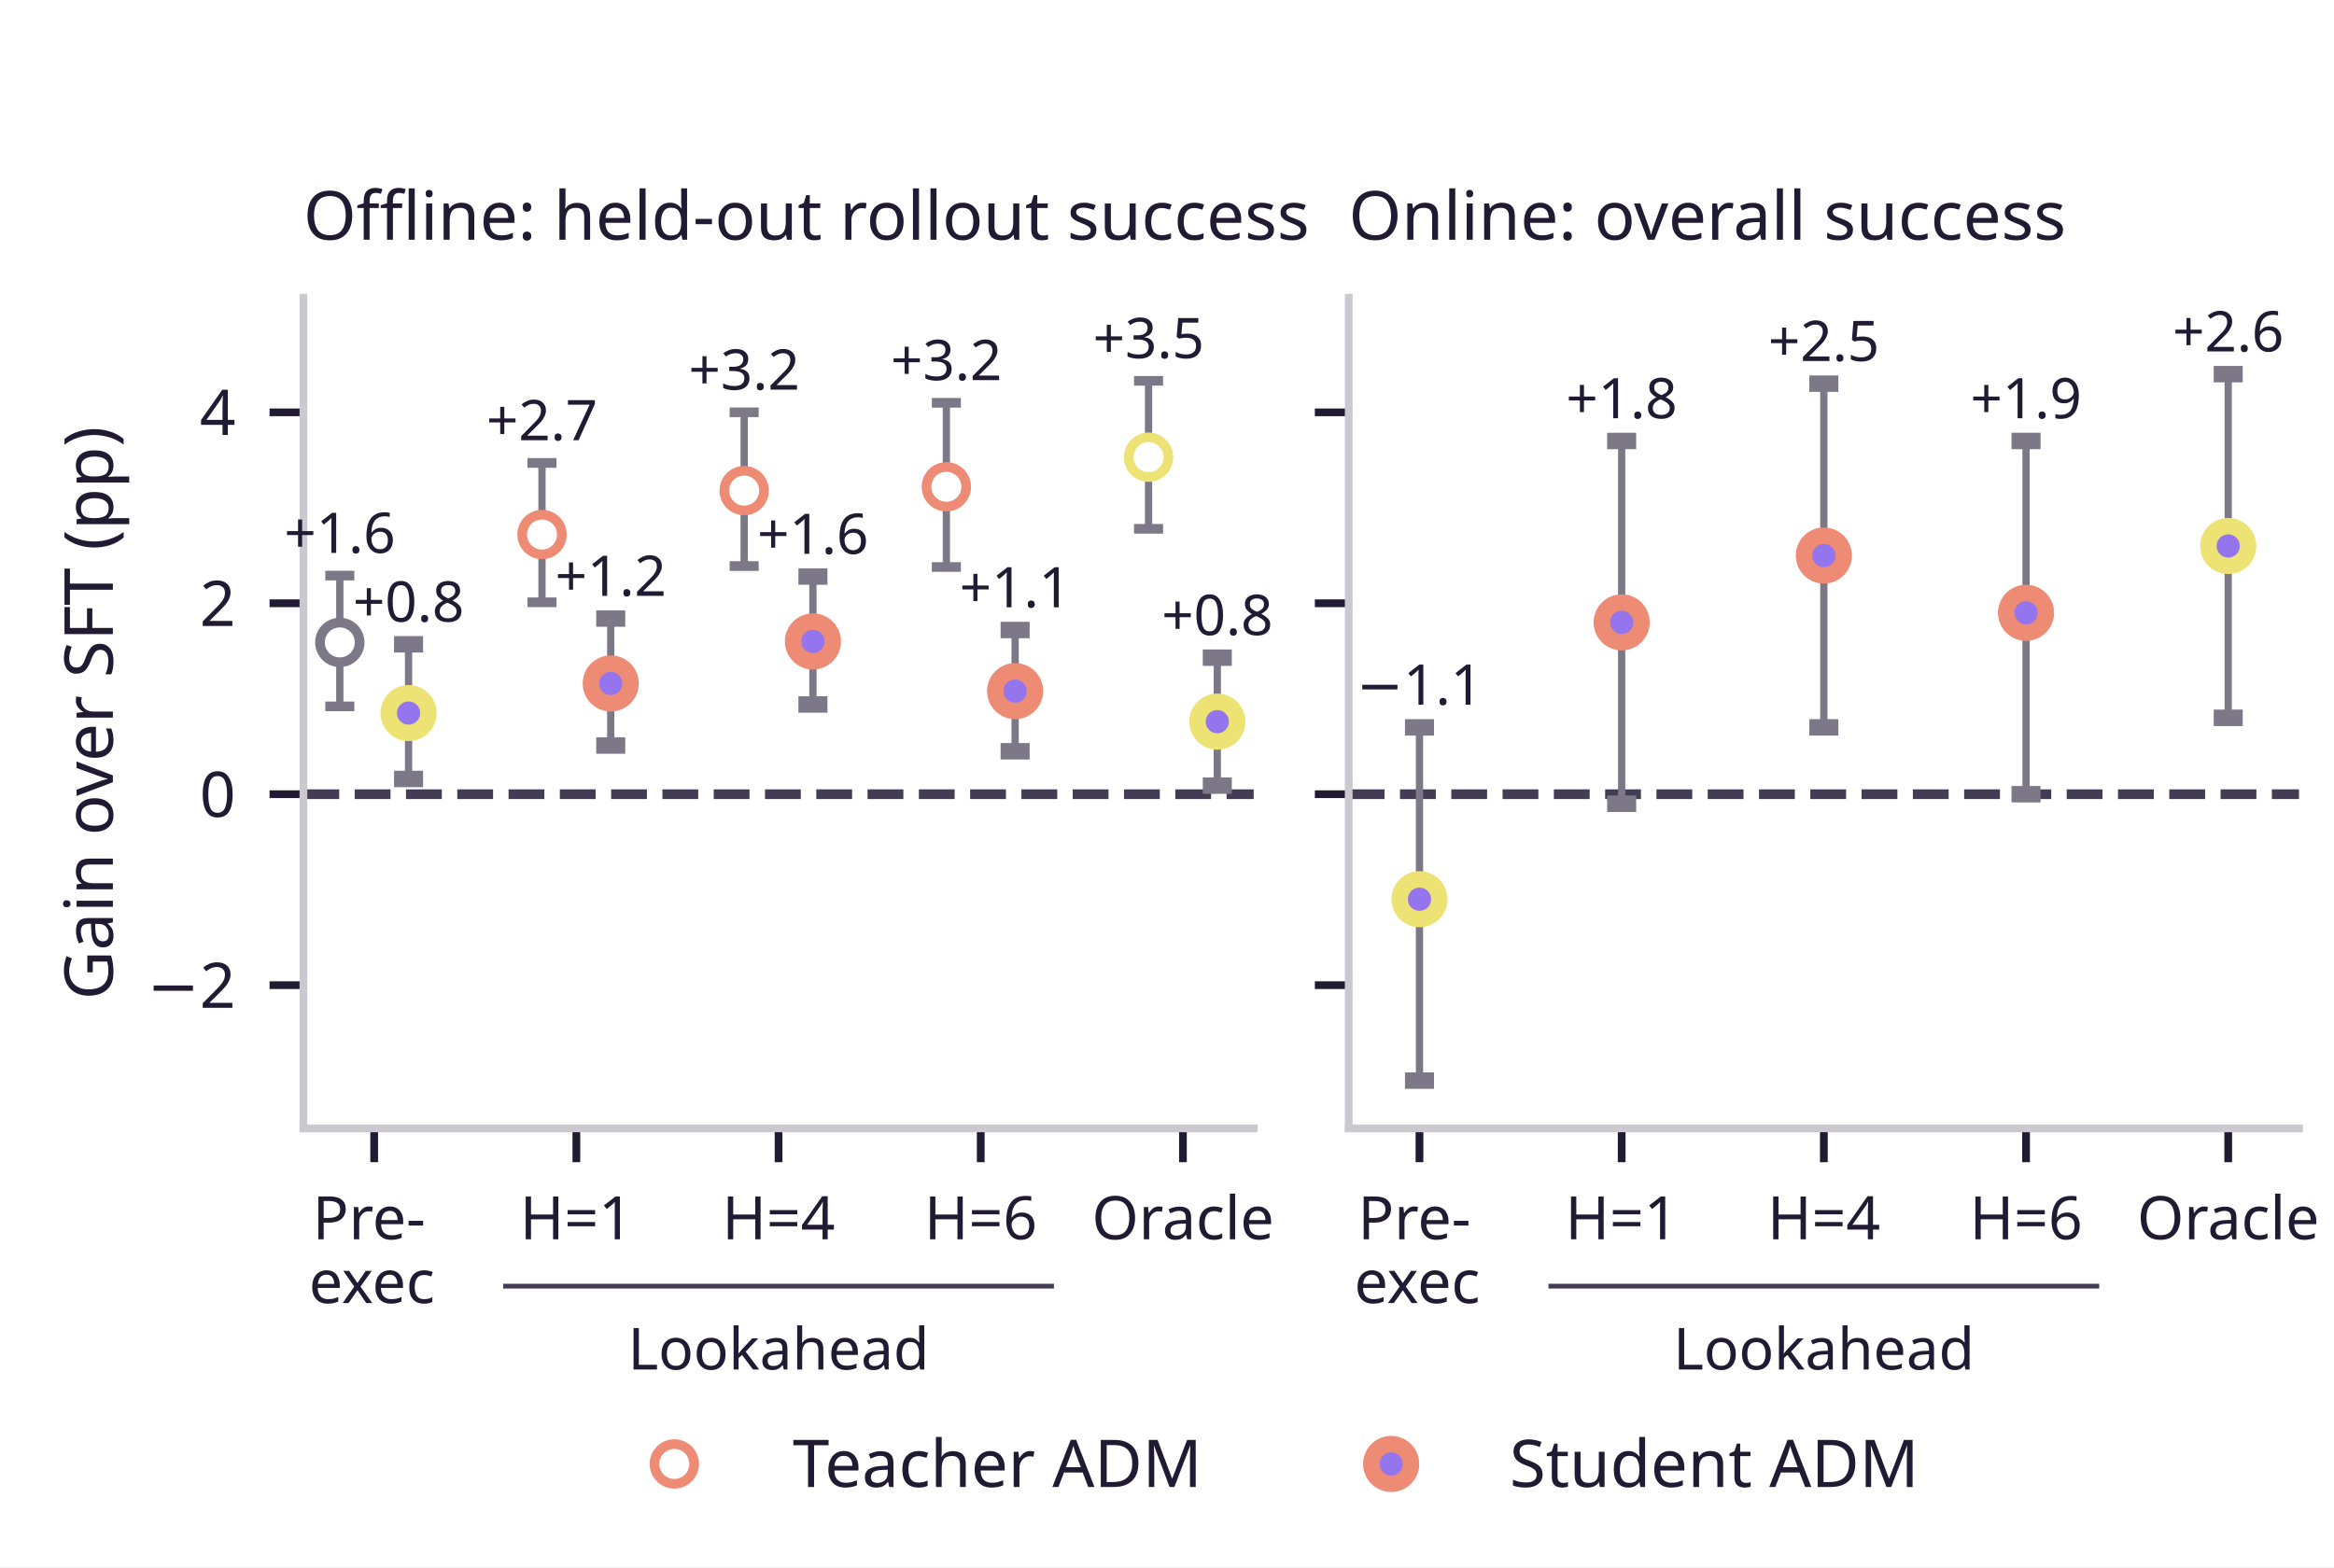
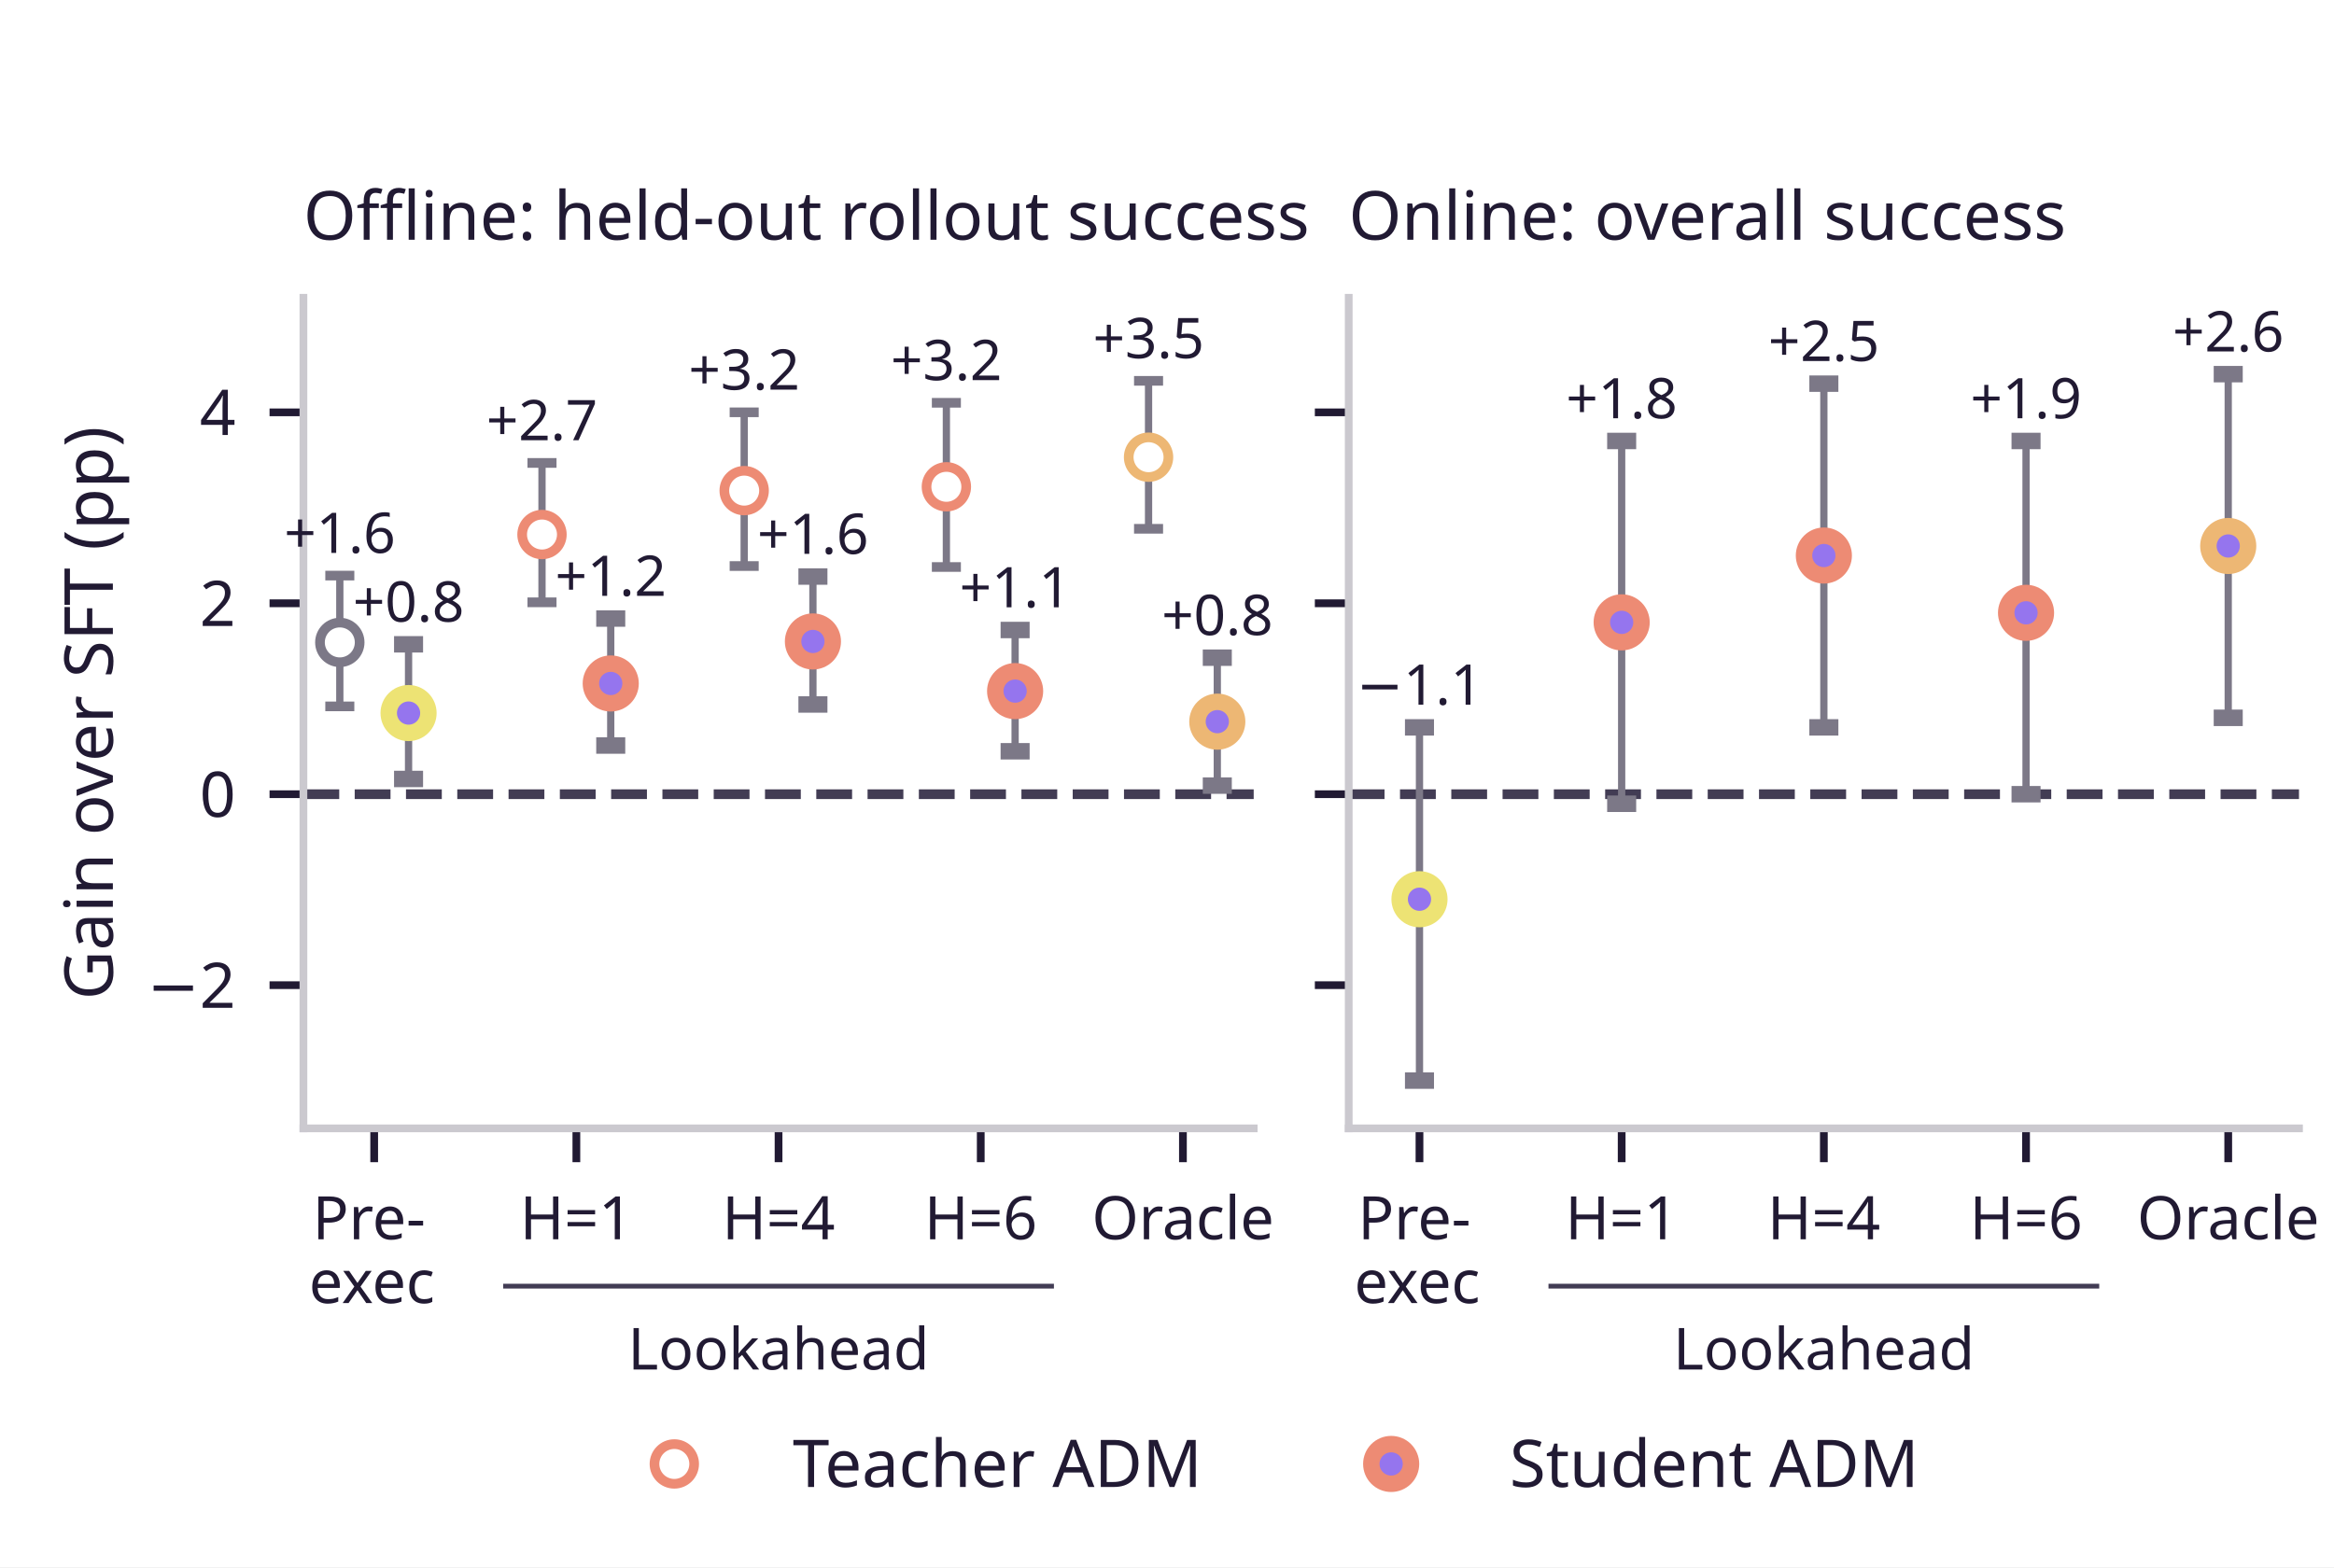
<svg xmlns="http://www.w3.org/2000/svg" xmlns:xlink="http://www.w3.org/1999/xlink" width="241.2pt" height="162pt" viewBox="0 0 241.2 162" version="1.1">
  <defs>
    <style type="text/css">*{stroke-linejoin: round; stroke-linecap: butt}</style>
  </defs>
  <g id="figure_1">
    <g id="patch_1">
      <path d="M 0 162 L 241.2 162 L 241.2 0 L 0 0 z " style="fill: #ffffff" />
    </g>
    <g id="axes_1">
      <g id="patch_2">
        <path d="M 31.356 116.64 L 129.559 116.64 L 129.559 30.78 L 31.356 30.78 z " style="fill: #ffffff" />
      </g>
      <g id="line2d_1">
-         <path d="M 31.356 82.099 L 129.559 82.099 " clip-path="url(#p1d74685041)" style="fill: none; stroke-dasharray: 3.7,1.6; stroke-dashoffset: 0; stroke: #423c54" />
+         <path d="M 31.356 82.099 L 129.559 82.099 " clip-path="url(#p44a713e781)" style="fill: none; stroke-dasharray: 3.7,1.6; stroke-dashoffset: 0; stroke: #423c54" />
      </g>
      <g id="matplotlib.axis_1">
        <g id="xtick_1">
          <g id="line2d_2">
            <defs>
-               <path id="m4134810cc5" d="M 0 0 L 0 3.5 " style="stroke: #211a33; stroke-width: 0.8" />
+               <path id="m031a9dd356" d="M 0 0 L 0 3.5 " style="stroke: #211a33; stroke-width: 0.8" />
            </defs>
            <g>
-               <use xlink:href="#m4134810cc5" x="38.669" y="116.64" style="fill: #211a33; stroke: #211a33; stroke-width: 0.8" />
+               <use xlink:href="#m031a9dd356" x="38.669" y="116.64" style="fill: #211a33; stroke: #211a33; stroke-width: 0.8" />
            </g>
          </g>
          <g id="text_1">
            <text style="fill: #211a33; font: 6.2px 'Albert Sans'" transform="translate(32.29218 128.104)">Pre-</text>
            <text style="fill: #211a33; font: 6.2px 'Albert Sans'" transform="translate(31.92648 134.7008)">exec</text>
          </g>
        </g>
        <g id="xtick_2">
          <g id="line2d_3">
            <g>
-               <use xlink:href="#m4134810cc5" x="59.563" y="116.64" style="fill: #211a33; stroke: #211a33; stroke-width: 0.8" />
+               <use xlink:href="#m031a9dd356" x="59.563" y="116.64" style="fill: #211a33; stroke: #211a33; stroke-width: 0.8" />
            </g>
          </g>
          <g id="text_2">
            <text style="fill: #211a33; font: 6.2px 'Albert Sans'; text-anchor: middle" x="59.563" y="128.104" transform="rotate(-0 59.5632 128.104)">H=1</text>
          </g>
        </g>
        <g id="xtick_3">
          <g id="line2d_4">
            <g>
-               <use xlink:href="#m4134810cc5" x="80.457" y="116.64" style="fill: #211a33; stroke: #211a33; stroke-width: 0.8" />
+               <use xlink:href="#m031a9dd356" x="80.457" y="116.64" style="fill: #211a33; stroke: #211a33; stroke-width: 0.8" />
            </g>
          </g>
          <g id="text_3">
            <text style="fill: #211a33; font: 6.2px 'Albert Sans'; text-anchor: middle" x="80.457" y="128.104" transform="rotate(-0 80.45743 128.104)">H=4</text>
          </g>
        </g>
        <g id="xtick_4">
          <g id="line2d_5">
            <g>
-               <use xlink:href="#m4134810cc5" x="101.352" y="116.64" style="fill: #211a33; stroke: #211a33; stroke-width: 0.8" />
+               <use xlink:href="#m031a9dd356" x="101.352" y="116.64" style="fill: #211a33; stroke: #211a33; stroke-width: 0.8" />
            </g>
          </g>
          <g id="text_4">
            <text style="fill: #211a33; font: 6.2px 'Albert Sans'; text-anchor: middle" x="101.352" y="128.104" transform="rotate(-0 101.3517 128.104)">H=6</text>
          </g>
        </g>
        <g id="xtick_5">
          <g id="line2d_6">
            <g>
-               <use xlink:href="#m4134810cc5" x="122.246" y="116.64" style="fill: #211a33; stroke: #211a33; stroke-width: 0.8" />
+               <use xlink:href="#m031a9dd356" x="122.246" y="116.64" style="fill: #211a33; stroke: #211a33; stroke-width: 0.8" />
            </g>
          </g>
          <g id="text_5">
            <text style="fill: #211a33; font: 6.2px 'Albert Sans'; text-anchor: middle" x="122.246" y="128.104" transform="rotate(-0 122.2459 128.104)">Oracle</text>
          </g>
        </g>
      </g>
      <g id="matplotlib.axis_2">
        <g id="ytick_1">
          <g id="line2d_7">
            <defs>
-               <path id="mfab0a8b623" d="M 0 0 L -3.5 0 " style="stroke: #211a33; stroke-width: 0.8" />
+               <path id="m804e408f13" d="M 0 0 L -3.5 0 " style="stroke: #211a33; stroke-width: 0.8" />
            </defs>
            <g>
-               <use xlink:href="#mfab0a8b623" x="31.356" y="101.837" style="fill: #211a33; stroke: #211a33; stroke-width: 0.8" />
+               <use xlink:href="#m804e408f13" x="31.356" y="101.837" style="fill: #211a33; stroke: #211a33; stroke-width: 0.8" />
            </g>
          </g>
          <g id="text_6">
            <text style="fill: #211a33; font: 6.5px 'Albert Sans'; text-anchor: end" x="24.356" y="104.177" transform="rotate(-0 24.356 104.1766)">−2</text>
          </g>
        </g>
        <g id="ytick_2">
          <g id="line2d_8">
            <g>
-               <use xlink:href="#mfab0a8b623" x="31.356" y="82.099" style="fill: #211a33; stroke: #211a33; stroke-width: 0.8" />
+               <use xlink:href="#m804e408f13" x="31.356" y="82.099" style="fill: #211a33; stroke: #211a33; stroke-width: 0.8" />
            </g>
          </g>
          <g id="text_7">
            <text style="fill: #211a33; font: 6.5px 'Albert Sans'; text-anchor: end" x="24.356" y="84.439" transform="rotate(-0 24.356 84.43862)">0</text>
          </g>
        </g>
        <g id="ytick_3">
          <g id="line2d_9">
            <g>
-               <use xlink:href="#mfab0a8b623" x="31.356" y="62.361" style="fill: #211a33; stroke: #211a33; stroke-width: 0.8" />
+               <use xlink:href="#m804e408f13" x="31.356" y="62.361" style="fill: #211a33; stroke: #211a33; stroke-width: 0.8" />
            </g>
          </g>
          <g id="text_8">
            <text style="fill: #211a33; font: 6.5px 'Albert Sans'; text-anchor: end" x="24.356" y="64.701" transform="rotate(-0 24.356 64.70069)">2</text>
          </g>
        </g>
        <g id="ytick_4">
          <g id="line2d_10">
            <g>
-               <use xlink:href="#mfab0a8b623" x="31.356" y="42.623" style="fill: #211a33; stroke: #211a33; stroke-width: 0.8" />
+               <use xlink:href="#m804e408f13" x="31.356" y="42.623" style="fill: #211a33; stroke: #211a33; stroke-width: 0.8" />
            </g>
          </g>
          <g id="text_9">
            <text style="fill: #211a33; font: 6.5px 'Albert Sans'; text-anchor: end" x="24.356" y="44.963" transform="rotate(-0 24.356 44.96276)">4</text>
          </g>
        </g>
        <g id="text_10">
          <text style="fill: #211a33; font: 7px 'Albert Sans'; text-anchor: middle" x="11.664" y="73.71" transform="rotate(-90 11.66381 73.71)">Gain over SFT (pp)</text>
        </g>
      </g>
      <g id="line2d_11">
        <path d="M 52.25 132.953 L 108.665 132.953 " style="fill: none; stroke: #423c54; stroke-width: 0.5; stroke-linecap: square" />
      </g>
      <g id="patch_3">
        <path d="M 31.356 116.64 L 31.356 30.78 " style="fill: none; stroke: #cbc9cf; stroke-width: 0.8; stroke-linejoin: miter; stroke-linecap: square" />
      </g>
      <g id="patch_4">
        <path d="M 31.356 116.64 L 129.559 116.64 " style="fill: none; stroke: #cbc9cf; stroke-width: 0.8; stroke-linejoin: miter; stroke-linecap: square" />
      </g>
      <g id="LineCollection_1">
-         <path d="M 35.117 73.019 L 35.117 59.499 " clip-path="url(#p1d74685041)" style="fill: none; stroke: #7c7887; stroke-width: 0.75" />
+         <path d="M 35.117 73.019 L 35.117 59.499 " clip-path="url(#p44a713e781)" style="fill: none; stroke: #7c7887; stroke-width: 0.75" />
      </g>
      <g id="line2d_12">
        <defs>
-           <path id="m23216ddbb0" d="M 1.5 0 L -1.5 -0 " style="stroke: #7c7887" />
-         </defs>
-         <g clip-path="url(#p1d74685041)">
-           <use xlink:href="#m23216ddbb0" x="35.117" y="73.019" style="fill: #7c7887; stroke: #7c7887" />
+           <path id="maa7caaaa05" d="M 1.5 0 L -1.5 -0 " style="stroke: #7c7887" />
+         </defs>
+         <g clip-path="url(#p44a713e781)">
+           <use xlink:href="#maa7caaaa05" x="35.117" y="73.019" style="fill: #7c7887; stroke: #7c7887" />
        </g>
      </g>
      <g id="line2d_13">
-         <g clip-path="url(#p1d74685041)">
-           <use xlink:href="#m23216ddbb0" x="35.117" y="59.499" style="fill: #7c7887; stroke: #7c7887" />
+         <g clip-path="url(#p44a713e781)">
+           <use xlink:href="#maa7caaaa05" x="35.117" y="59.499" style="fill: #7c7887; stroke: #7c7887" />
        </g>
      </g>
      <g id="text_11">
        <text style="fill: #211a33; font: 5.8px 'Albert Sans'; text-anchor: middle" x="35.117" y="57.154" transform="rotate(-0 35.11696 57.15441)">+1.6</text>
      </g>
      <g id="LineCollection_2">
-         <path d="M 42.221 80.52 L 42.221 66.604 " clip-path="url(#p1d74685041)" style="fill: none; stroke: #7c7887; stroke-width: 0.75" />
+         <path d="M 42.221 80.52 L 42.221 66.604 " clip-path="url(#p44a713e781)" style="fill: none; stroke: #7c7887; stroke-width: 0.75" />
      </g>
      <g id="line2d_14">
        <defs>
-           <path id="meff6c58ac0" d="M 1.5 0 L -1.5 -0 " style="stroke: #7c7887; stroke-width: 1.7" />
-         </defs>
-         <g clip-path="url(#p1d74685041)">
-           <use xlink:href="#meff6c58ac0" x="42.221" y="80.52" style="fill: #7c7887; stroke: #7c7887; stroke-width: 1.7" />
+           <path id="m8865e55dbe" d="M 1.5 0 L -1.5 -0 " style="stroke: #7c7887; stroke-width: 1.7" />
+         </defs>
+         <g clip-path="url(#p44a713e781)">
+           <use xlink:href="#m8865e55dbe" x="42.221" y="80.52" style="fill: #7c7887; stroke: #7c7887; stroke-width: 1.7" />
        </g>
      </g>
      <g id="line2d_15">
-         <g clip-path="url(#p1d74685041)">
-           <use xlink:href="#meff6c58ac0" x="42.221" y="66.604" style="fill: #7c7887; stroke: #7c7887; stroke-width: 1.7" />
+         <g clip-path="url(#p44a713e781)">
+           <use xlink:href="#m8865e55dbe" x="42.221" y="66.604" style="fill: #7c7887; stroke: #7c7887; stroke-width: 1.7" />
        </g>
      </g>
      <g id="text_12">
        <text style="fill: #211a33; font: 5.8px 'Albert Sans'; text-anchor: middle" x="42.221" y="64.26" transform="rotate(-0 42.221 64.26007)">+0.8</text>
      </g>
      <g id="LineCollection_3">
-         <path d="M 56.011 62.262 L 56.011 47.853 " clip-path="url(#p1d74685041)" style="fill: none; stroke: #7c7887; stroke-width: 0.75" />
+         <path d="M 56.011 62.262 L 56.011 47.853 " clip-path="url(#p44a713e781)" style="fill: none; stroke: #7c7887; stroke-width: 0.75" />
      </g>
      <g id="line2d_16">
-         <g clip-path="url(#p1d74685041)">
-           <use xlink:href="#m23216ddbb0" x="56.011" y="62.262" style="fill: #7c7887; stroke: #7c7887" />
+         <g clip-path="url(#p44a713e781)">
+           <use xlink:href="#maa7caaaa05" x="56.011" y="62.262" style="fill: #7c7887; stroke: #7c7887" />
        </g>
      </g>
      <g id="line2d_17">
-         <g clip-path="url(#p1d74685041)">
-           <use xlink:href="#m23216ddbb0" x="56.011" y="47.853" style="fill: #7c7887; stroke: #7c7887" />
+         <g clip-path="url(#p44a713e781)">
+           <use xlink:href="#maa7caaaa05" x="56.011" y="47.853" style="fill: #7c7887; stroke: #7c7887" />
        </g>
      </g>
      <g id="text_13">
        <text style="fill: #211a33; font: 5.8px 'Albert Sans'; text-anchor: middle" x="56.011" y="45.509" transform="rotate(-0 56.01118 45.50903)">+2.7</text>
      </g>
      <g id="LineCollection_4">
-         <path d="M 63.115 77.065 L 63.115 63.94 " clip-path="url(#p1d74685041)" style="fill: none; stroke: #7c7887; stroke-width: 0.75" />
+         <path d="M 63.115 77.065 L 63.115 63.94 " clip-path="url(#p44a713e781)" style="fill: none; stroke: #7c7887; stroke-width: 0.75" />
      </g>
      <g id="line2d_18">
-         <g clip-path="url(#p1d74685041)">
-           <use xlink:href="#meff6c58ac0" x="63.115" y="77.065" style="fill: #7c7887; stroke: #7c7887; stroke-width: 1.7" />
+         <g clip-path="url(#p44a713e781)">
+           <use xlink:href="#m8865e55dbe" x="63.115" y="77.065" style="fill: #7c7887; stroke: #7c7887; stroke-width: 1.7" />
        </g>
      </g>
      <g id="line2d_19">
-         <g clip-path="url(#p1d74685041)">
-           <use xlink:href="#meff6c58ac0" x="63.115" y="63.94" style="fill: #7c7887; stroke: #7c7887; stroke-width: 1.7" />
+         <g clip-path="url(#p44a713e781)">
+           <use xlink:href="#m8865e55dbe" x="63.115" y="63.94" style="fill: #7c7887; stroke: #7c7887; stroke-width: 1.7" />
        </g>
      </g>
      <g id="text_14">
        <text style="fill: #211a33; font: 5.8px 'Albert Sans'; text-anchor: middle" x="63.115" y="61.595" transform="rotate(-0 63.11522 61.59545)">+1.2</text>
      </g>
      <g id="LineCollection_5">
-         <path d="M 76.905 58.512 L 76.905 42.623 " clip-path="url(#p1d74685041)" style="fill: none; stroke: #7c7887; stroke-width: 0.75" />
+         <path d="M 76.905 58.512 L 76.905 42.623 " clip-path="url(#p44a713e781)" style="fill: none; stroke: #7c7887; stroke-width: 0.75" />
      </g>
      <g id="line2d_20">
-         <g clip-path="url(#p1d74685041)">
-           <use xlink:href="#m23216ddbb0" x="76.905" y="58.512" style="fill: #7c7887; stroke: #7c7887" />
+         <g clip-path="url(#p44a713e781)">
+           <use xlink:href="#maa7caaaa05" x="76.905" y="58.512" style="fill: #7c7887; stroke: #7c7887" />
        </g>
      </g>
      <g id="line2d_21">
-         <g clip-path="url(#p1d74685041)">
-           <use xlink:href="#m23216ddbb0" x="76.905" y="42.623" style="fill: #7c7887; stroke: #7c7887" />
+         <g clip-path="url(#p44a713e781)">
+           <use xlink:href="#maa7caaaa05" x="76.905" y="42.623" style="fill: #7c7887; stroke: #7c7887" />
        </g>
      </g>
      <g id="text_15">
        <text style="fill: #211a33; font: 5.8px 'Albert Sans'; text-anchor: middle" x="76.905" y="40.278" transform="rotate(-0 76.90541 40.27848)">+3.2</text>
      </g>
      <g id="LineCollection_6">
-         <path d="M 84.009 72.822 L 84.009 59.597 " clip-path="url(#p1d74685041)" style="fill: none; stroke: #7c7887; stroke-width: 0.75" />
+         <path d="M 84.009 72.822 L 84.009 59.597 " clip-path="url(#p44a713e781)" style="fill: none; stroke: #7c7887; stroke-width: 0.75" />
      </g>
      <g id="line2d_22">
-         <g clip-path="url(#p1d74685041)">
-           <use xlink:href="#meff6c58ac0" x="84.009" y="72.822" style="fill: #7c7887; stroke: #7c7887; stroke-width: 1.7" />
+         <g clip-path="url(#p44a713e781)">
+           <use xlink:href="#m8865e55dbe" x="84.009" y="72.822" style="fill: #7c7887; stroke: #7c7887; stroke-width: 1.7" />
        </g>
      </g>
      <g id="line2d_23">
-         <g clip-path="url(#p1d74685041)">
-           <use xlink:href="#meff6c58ac0" x="84.009" y="59.597" style="fill: #7c7887; stroke: #7c7887; stroke-width: 1.7" />
+         <g clip-path="url(#p44a713e781)">
+           <use xlink:href="#m8865e55dbe" x="84.009" y="59.597" style="fill: #7c7887; stroke: #7c7887; stroke-width: 1.7" />
        </g>
      </g>
      <g id="text_16">
        <text style="fill: #211a33; font: 5.8px 'Albert Sans'; text-anchor: middle" x="84.009" y="57.253" transform="rotate(-0 84.00945 57.2531)">+1.6</text>
      </g>
      <g id="LineCollection_7">
-         <path d="M 97.8 58.61 L 97.8 41.636 " clip-path="url(#p1d74685041)" style="fill: none; stroke: #7c7887; stroke-width: 0.75" />
+         <path d="M 97.8 58.61 L 97.8 41.636 " clip-path="url(#p44a713e781)" style="fill: none; stroke: #7c7887; stroke-width: 0.75" />
      </g>
      <g id="line2d_24">
-         <g clip-path="url(#p1d74685041)">
-           <use xlink:href="#m23216ddbb0" x="97.8" y="58.61" style="fill: #7c7887; stroke: #7c7887" />
+         <g clip-path="url(#p44a713e781)">
+           <use xlink:href="#maa7caaaa05" x="97.8" y="58.61" style="fill: #7c7887; stroke: #7c7887" />
        </g>
      </g>
      <g id="line2d_25">
-         <g clip-path="url(#p1d74685041)">
-           <use xlink:href="#m23216ddbb0" x="97.8" y="41.636" style="fill: #7c7887; stroke: #7c7887" />
+         <g clip-path="url(#p44a713e781)">
+           <use xlink:href="#maa7caaaa05" x="97.8" y="41.636" style="fill: #7c7887; stroke: #7c7887" />
        </g>
      </g>
      <g id="text_17">
        <text style="fill: #211a33; font: 5.8px 'Albert Sans'; text-anchor: middle" x="97.8" y="39.292" transform="rotate(-0 97.79963 39.29159)">+3.2</text>
      </g>
      <g id="LineCollection_8">
-         <path d="M 104.904 77.658 L 104.904 65.124 " clip-path="url(#p1d74685041)" style="fill: none; stroke: #7c7887; stroke-width: 0.75" />
+         <path d="M 104.904 77.658 L 104.904 65.124 " clip-path="url(#p44a713e781)" style="fill: none; stroke: #7c7887; stroke-width: 0.75" />
      </g>
      <g id="line2d_26">
-         <g clip-path="url(#p1d74685041)">
-           <use xlink:href="#meff6c58ac0" x="104.904" y="77.658" style="fill: #7c7887; stroke: #7c7887; stroke-width: 1.7" />
+         <g clip-path="url(#p44a713e781)">
+           <use xlink:href="#m8865e55dbe" x="104.904" y="77.658" style="fill: #7c7887; stroke: #7c7887; stroke-width: 1.7" />
        </g>
      </g>
      <g id="line2d_27">
-         <g clip-path="url(#p1d74685041)">
-           <use xlink:href="#meff6c58ac0" x="104.904" y="65.124" style="fill: #7c7887; stroke: #7c7887; stroke-width: 1.7" />
+         <g clip-path="url(#p44a713e781)">
+           <use xlink:href="#m8865e55dbe" x="104.904" y="65.124" style="fill: #7c7887; stroke: #7c7887; stroke-width: 1.7" />
        </g>
      </g>
      <g id="text_18">
        <text style="fill: #211a33; font: 5.8px 'Albert Sans'; text-anchor: middle" x="104.904" y="62.78" transform="rotate(-0 104.9037 62.77972)">+1.1</text>
      </g>
      <g id="LineCollection_9">
-         <path d="M 118.694 54.663 L 118.694 39.366 " clip-path="url(#p1d74685041)" style="fill: none; stroke: #7c7887; stroke-width: 0.75" />
+         <path d="M 118.694 54.663 L 118.694 39.366 " clip-path="url(#p44a713e781)" style="fill: none; stroke: #7c7887; stroke-width: 0.75" />
      </g>
      <g id="line2d_28">
-         <g clip-path="url(#p1d74685041)">
-           <use xlink:href="#m23216ddbb0" x="118.694" y="54.663" style="fill: #7c7887; stroke: #7c7887" />
+         <g clip-path="url(#p44a713e781)">
+           <use xlink:href="#maa7caaaa05" x="118.694" y="54.663" style="fill: #7c7887; stroke: #7c7887" />
        </g>
      </g>
      <g id="line2d_29">
-         <g clip-path="url(#p1d74685041)">
-           <use xlink:href="#m23216ddbb0" x="118.694" y="39.366" style="fill: #7c7887; stroke: #7c7887" />
+         <g clip-path="url(#p44a713e781)">
+           <use xlink:href="#maa7caaaa05" x="118.694" y="39.366" style="fill: #7c7887; stroke: #7c7887" />
        </g>
      </g>
      <g id="text_19">
        <text style="fill: #211a33; font: 5.8px 'Albert Sans'; text-anchor: middle" x="118.694" y="37.022" transform="rotate(-0 118.6939 37.02172)">+3.5</text>
      </g>
      <g id="LineCollection_10">
-         <path d="M 125.798 81.21 L 125.798 67.986 " clip-path="url(#p1d74685041)" style="fill: none; stroke: #7c7887; stroke-width: 0.75" />
+         <path d="M 125.798 81.21 L 125.798 67.986 " clip-path="url(#p44a713e781)" style="fill: none; stroke: #7c7887; stroke-width: 0.75" />
      </g>
      <g id="line2d_30">
-         <g clip-path="url(#p1d74685041)">
-           <use xlink:href="#meff6c58ac0" x="125.798" y="81.21" style="fill: #7c7887; stroke: #7c7887; stroke-width: 1.7" />
+         <g clip-path="url(#p44a713e781)">
+           <use xlink:href="#m8865e55dbe" x="125.798" y="81.21" style="fill: #7c7887; stroke: #7c7887; stroke-width: 1.7" />
        </g>
      </g>
      <g id="line2d_31">
-         <g clip-path="url(#p1d74685041)">
-           <use xlink:href="#meff6c58ac0" x="125.798" y="67.986" style="fill: #7c7887; stroke: #7c7887; stroke-width: 1.7" />
+         <g clip-path="url(#p44a713e781)">
+           <use xlink:href="#m8865e55dbe" x="125.798" y="67.986" style="fill: #7c7887; stroke: #7c7887; stroke-width: 1.7" />
        </g>
      </g>
      <g id="text_20">
        <text style="fill: #211a33; font: 5.8px 'Albert Sans'; text-anchor: middle" x="125.798" y="65.642" transform="rotate(-0 125.7979 65.64172)">+0.8</text>
      </g>
      <g id="text_21">
        <text style="fill: #211a33; font: 6px 'Albert Sans'; text-anchor: middle" x="80.457" y="141.566" transform="rotate(-0 80.45743 141.5664)">Lookahead</text>
      </g>
      <g id="text_22">
        <text style="fill: #211a33; font: 7px 'Albert Sans'; text-anchor: start" x="31.356" y="24.78" transform="rotate(-0 31.356 24.78)">Offline: held-out rollout success</text>
      </g>
      <g id="line2d_32">
        <defs>
-           <path id="m9cdc72348b" d="M 0 2.05 C 0.544 2.05 1.065 1.834 1.45 1.45 C 1.834 1.065 2.05 0.544 2.05 0 C 2.05 -0.544 1.834 -1.065 1.45 -1.45 C 1.065 -1.834 0.544 -2.05 0 -2.05 C -0.544 -2.05 -1.065 -1.834 -1.45 -1.45 C -1.834 -1.065 -2.05 -0.544 -2.05 0 C -2.05 0.544 -1.834 1.065 -1.45 1.45 C -1.065 1.834 -0.544 2.05 0 2.05 z " style="stroke: #7c7887" />
-         </defs>
-         <g clip-path="url(#p1d74685041)">
-           <use xlink:href="#m9cdc72348b" x="35.117" y="66.407" style="fill: #ffffff; stroke: #7c7887" />
+           <path id="m44d07d516c" d="M 0 2.05 C 0.544 2.05 1.065 1.834 1.45 1.45 C 1.834 1.065 2.05 0.544 2.05 0 C 2.05 -0.544 1.834 -1.065 1.45 -1.45 C 1.065 -1.834 0.544 -2.05 0 -2.05 C -0.544 -2.05 -1.065 -1.834 -1.45 -1.45 C -1.834 -1.065 -2.05 -0.544 -2.05 0 C -2.05 0.544 -1.834 1.065 -1.45 1.45 C -1.065 1.834 -0.544 2.05 0 2.05 z " style="stroke: #7c7887" />
+         </defs>
+         <g clip-path="url(#p44a713e781)">
+           <use xlink:href="#m44d07d516c" x="35.117" y="66.407" style="fill: #ffffff; stroke: #7c7887" />
        </g>
      </g>
      <g id="line2d_33">
        <defs>
-           <path id="mb98a15fc1d" d="M 0 2.05 C 0.544 2.05 1.065 1.834 1.45 1.45 C 1.834 1.065 2.05 0.544 2.05 0 C 2.05 -0.544 1.834 -1.065 1.45 -1.45 C 1.065 -1.834 0.544 -2.05 0 -2.05 C -0.544 -2.05 -1.065 -1.834 -1.45 -1.45 C -1.834 -1.065 -2.05 -0.544 -2.05 0 C -2.05 0.544 -1.834 1.065 -1.45 1.45 C -1.065 1.834 -0.544 2.05 0 2.05 z " style="stroke: #ede374; stroke-width: 1.7" />
-         </defs>
-         <g clip-path="url(#p1d74685041)">
-           <use xlink:href="#mb98a15fc1d" x="42.221" y="73.71" style="fill: #9575ee; stroke: #ede374; stroke-width: 1.7" />
+           <path id="m543340f0ca" d="M 0 2.05 C 0.544 2.05 1.065 1.834 1.45 1.45 C 1.834 1.065 2.05 0.544 2.05 0 C 2.05 -0.544 1.834 -1.065 1.45 -1.45 C 1.065 -1.834 0.544 -2.05 0 -2.05 C -0.544 -2.05 -1.065 -1.834 -1.45 -1.45 C -1.834 -1.065 -2.05 -0.544 -2.05 0 C -2.05 0.544 -1.834 1.065 -1.45 1.45 C -1.065 1.834 -0.544 2.05 0 2.05 z " style="stroke: #ede374; stroke-width: 1.7" />
+         </defs>
+         <g clip-path="url(#p44a713e781)">
+           <use xlink:href="#m543340f0ca" x="42.221" y="73.71" style="fill: #9575ee; stroke: #ede374; stroke-width: 1.7" />
        </g>
      </g>
      <g id="line2d_34">
        <defs>
-           <path id="mfdfd64458d" d="M 0 2.05 C 0.544 2.05 1.065 1.834 1.45 1.45 C 1.834 1.065 2.05 0.544 2.05 0 C 2.05 -0.544 1.834 -1.065 1.45 -1.45 C 1.065 -1.834 0.544 -2.05 0 -2.05 C -0.544 -2.05 -1.065 -1.834 -1.45 -1.45 C -1.834 -1.065 -2.05 -0.544 -2.05 0 C -2.05 0.544 -1.834 1.065 -1.45 1.45 C -1.065 1.834 -0.544 2.05 0 2.05 z " style="stroke: #ed8b74" />
-         </defs>
-         <g clip-path="url(#p1d74685041)">
-           <use xlink:href="#mfdfd64458d" x="56.011" y="55.255" style="fill: #ffffff; stroke: #ed8b74" />
+           <path id="mc7cc6cfba8" d="M 0 2.05 C 0.544 2.05 1.065 1.834 1.45 1.45 C 1.834 1.065 2.05 0.544 2.05 0 C 2.05 -0.544 1.834 -1.065 1.45 -1.45 C 1.065 -1.834 0.544 -2.05 0 -2.05 C -0.544 -2.05 -1.065 -1.834 -1.45 -1.45 C -1.834 -1.065 -2.05 -0.544 -2.05 0 C -2.05 0.544 -1.834 1.065 -1.45 1.45 C -1.065 1.834 -0.544 2.05 0 2.05 z " style="stroke: #ed8b74" />
+         </defs>
+         <g clip-path="url(#p44a713e781)">
+           <use xlink:href="#mc7cc6cfba8" x="56.011" y="55.255" style="fill: #ffffff; stroke: #ed8b74" />
        </g>
      </g>
      <g id="line2d_35">
        <defs>
-           <path id="m044c21e1cb" d="M 0 2.05 C 0.544 2.05 1.065 1.834 1.45 1.45 C 1.834 1.065 2.05 0.544 2.05 0 C 2.05 -0.544 1.834 -1.065 1.45 -1.45 C 1.065 -1.834 0.544 -2.05 0 -2.05 C -0.544 -2.05 -1.065 -1.834 -1.45 -1.45 C -1.834 -1.065 -2.05 -0.544 -2.05 0 C -2.05 0.544 -1.834 1.065 -1.45 1.45 C -1.065 1.834 -0.544 2.05 0 2.05 z " style="stroke: #ed8b74; stroke-width: 1.7" />
-         </defs>
-         <g clip-path="url(#p1d74685041)">
-           <use xlink:href="#m044c21e1cb" x="63.115" y="70.651" style="fill: #9575ee; stroke: #ed8b74; stroke-width: 1.7" />
+           <path id="mc9dcc7023b" d="M 0 2.05 C 0.544 2.05 1.065 1.834 1.45 1.45 C 1.834 1.065 2.05 0.544 2.05 0 C 2.05 -0.544 1.834 -1.065 1.45 -1.45 C 1.065 -1.834 0.544 -2.05 0 -2.05 C -0.544 -2.05 -1.065 -1.834 -1.45 -1.45 C -1.834 -1.065 -2.05 -0.544 -2.05 0 C -2.05 0.544 -1.834 1.065 -1.45 1.45 C -1.065 1.834 -0.544 2.05 0 2.05 z " style="stroke: #ed8b74; stroke-width: 1.7" />
+         </defs>
+         <g clip-path="url(#p44a713e781)">
+           <use xlink:href="#mc9dcc7023b" x="63.115" y="70.651" style="fill: #9575ee; stroke: #ed8b74; stroke-width: 1.7" />
        </g>
      </g>
      <g id="line2d_36">
-         <g clip-path="url(#p1d74685041)">
-           <use xlink:href="#mfdfd64458d" x="76.905" y="50.715" style="fill: #ffffff; stroke: #ed8b74" />
+         <g clip-path="url(#p44a713e781)">
+           <use xlink:href="#mc7cc6cfba8" x="76.905" y="50.715" style="fill: #ffffff; stroke: #ed8b74" />
        </g>
      </g>
      <g id="line2d_37">
-         <g clip-path="url(#p1d74685041)">
-           <use xlink:href="#m044c21e1cb" x="84.009" y="66.308" style="fill: #9575ee; stroke: #ed8b74; stroke-width: 1.7" />
+         <g clip-path="url(#p44a713e781)">
+           <use xlink:href="#mc9dcc7023b" x="84.009" y="66.308" style="fill: #9575ee; stroke: #ed8b74; stroke-width: 1.7" />
        </g>
      </g>
      <g id="line2d_38">
-         <g clip-path="url(#p1d74685041)">
-           <use xlink:href="#mfdfd64458d" x="97.8" y="50.321" style="fill: #ffffff; stroke: #ed8b74" />
+         <g clip-path="url(#p44a713e781)">
+           <use xlink:href="#mc7cc6cfba8" x="97.8" y="50.321" style="fill: #ffffff; stroke: #ed8b74" />
        </g>
      </g>
      <g id="line2d_39">
-         <g clip-path="url(#p1d74685041)">
-           <use xlink:href="#m044c21e1cb" x="104.904" y="71.44" style="fill: #9575ee; stroke: #ed8b74; stroke-width: 1.7" />
+         <g clip-path="url(#p44a713e781)">
+           <use xlink:href="#mc9dcc7023b" x="104.904" y="71.44" style="fill: #9575ee; stroke: #ed8b74; stroke-width: 1.7" />
        </g>
      </g>
      <g id="line2d_40">
        <defs>
-           <path id="m5ab12b6518" d="M 0 2.05 C 0.544 2.05 1.065 1.834 1.45 1.45 C 1.834 1.065 2.05 0.544 2.05 0 C 2.05 -0.544 1.834 -1.065 1.45 -1.45 C 1.065 -1.834 0.544 -2.05 0 -2.05 C -0.544 -2.05 -1.065 -1.834 -1.45 -1.45 C -1.834 -1.065 -2.05 -0.544 -2.05 0 C -2.05 0.544 -1.834 1.065 -1.45 1.45 C -1.065 1.834 -0.544 2.05 0 2.05 z " style="stroke: #ede374" />
-         </defs>
-         <g clip-path="url(#p1d74685041)">
-           <use xlink:href="#m5ab12b6518" x="118.694" y="47.261" style="fill: #ffffff; stroke: #ede374" />
+           <path id="m33f05630b8" d="M 0 2.05 C 0.544 2.05 1.065 1.834 1.45 1.45 C 1.834 1.065 2.05 0.544 2.05 0 C 2.05 -0.544 1.834 -1.065 1.45 -1.45 C 1.065 -1.834 0.544 -2.05 0 -2.05 C -0.544 -2.05 -1.065 -1.834 -1.45 -1.45 C -1.834 -1.065 -2.05 -0.544 -2.05 0 C -2.05 0.544 -1.834 1.065 -1.45 1.45 C -1.065 1.834 -0.544 2.05 0 2.05 z " style="stroke: #edb774" />
+         </defs>
+         <g clip-path="url(#p44a713e781)">
+           <use xlink:href="#m33f05630b8" x="118.694" y="47.261" style="fill: #ffffff; stroke: #edb774" />
        </g>
      </g>
      <g id="line2d_41">
-         <g clip-path="url(#p1d74685041)">
-           <use xlink:href="#mb98a15fc1d" x="125.798" y="74.598" style="fill: #9575ee; stroke: #ede374; stroke-width: 1.7" />
+         <defs>
+           <path id="med57ca335f" d="M 0 2.05 C 0.544 2.05 1.065 1.834 1.45 1.45 C 1.834 1.065 2.05 0.544 2.05 0 C 2.05 -0.544 1.834 -1.065 1.45 -1.45 C 1.065 -1.834 0.544 -2.05 0 -2.05 C -0.544 -2.05 -1.065 -1.834 -1.45 -1.45 C -1.834 -1.065 -2.05 -0.544 -2.05 0 C -2.05 0.544 -1.834 1.065 -1.45 1.45 C -1.065 1.834 -0.544 2.05 0 2.05 z " style="stroke: #edb774; stroke-width: 1.7" />
+         </defs>
+         <g clip-path="url(#p44a713e781)">
+           <use xlink:href="#med57ca335f" x="125.798" y="74.598" style="fill: #9575ee; stroke: #edb774; stroke-width: 1.7" />
        </g>
      </g>
    </g>
    <g id="axes_2">
      <g id="patch_5">
        <path d="M 139.379 116.64 L 237.582 116.64 L 237.582 30.78 L 139.379 30.78 z " style="fill: #ffffff" />
      </g>
      <g id="line2d_42">
-         <path d="M 139.379 82.099 L 237.582 82.099 " clip-path="url(#p3db20c3301)" style="fill: none; stroke-dasharray: 3.7,1.6; stroke-dashoffset: 0; stroke: #423c54" />
+         <path d="M 139.379 82.099 L 237.582 82.099 " clip-path="url(#pd3858e2149)" style="fill: none; stroke-dasharray: 3.7,1.6; stroke-dashoffset: 0; stroke: #423c54" />
      </g>
      <g id="matplotlib.axis_3">
        <g id="xtick_6">
          <g id="line2d_43">
            <g>
-               <use xlink:href="#m4134810cc5" x="146.692" y="116.64" style="fill: #211a33; stroke: #211a33; stroke-width: 0.8" />
+               <use xlink:href="#m031a9dd356" x="146.692" y="116.64" style="fill: #211a33; stroke: #211a33; stroke-width: 0.8" />
            </g>
          </g>
          <g id="text_23">
            <text style="fill: #211a33; font: 6.2px 'Albert Sans'" transform="translate(140.3153 128.104)">Pre-</text>
            <text style="fill: #211a33; font: 6.2px 'Albert Sans'" transform="translate(139.9496 134.7008)">exec</text>
          </g>
        </g>
        <g id="xtick_7">
          <g id="line2d_44">
            <g>
-               <use xlink:href="#m4134810cc5" x="167.586" y="116.64" style="fill: #211a33; stroke: #211a33; stroke-width: 0.8" />
+               <use xlink:href="#m031a9dd356" x="167.586" y="116.64" style="fill: #211a33; stroke: #211a33; stroke-width: 0.8" />
            </g>
          </g>
          <g id="text_24">
            <text style="fill: #211a33; font: 6.2px 'Albert Sans'; text-anchor: middle" x="167.586" y="128.104" transform="rotate(-0 167.5863 128.104)">H=1</text>
          </g>
        </g>
        <g id="xtick_8">
          <g id="line2d_45">
            <g>
-               <use xlink:href="#m4134810cc5" x="188.481" y="116.64" style="fill: #211a33; stroke: #211a33; stroke-width: 0.8" />
+               <use xlink:href="#m031a9dd356" x="188.481" y="116.64" style="fill: #211a33; stroke: #211a33; stroke-width: 0.8" />
            </g>
          </g>
          <g id="text_25">
            <text style="fill: #211a33; font: 6.2px 'Albert Sans'; text-anchor: middle" x="188.481" y="128.104" transform="rotate(-0 188.4806 128.104)">H=4</text>
          </g>
        </g>
        <g id="xtick_9">
          <g id="line2d_46">
            <g>
-               <use xlink:href="#m4134810cc5" x="209.375" y="116.64" style="fill: #211a33; stroke: #211a33; stroke-width: 0.8" />
+               <use xlink:href="#m031a9dd356" x="209.375" y="116.64" style="fill: #211a33; stroke: #211a33; stroke-width: 0.8" />
            </g>
          </g>
          <g id="text_26">
            <text style="fill: #211a33; font: 6.2px 'Albert Sans'; text-anchor: middle" x="209.375" y="128.104" transform="rotate(-0 209.3748 128.104)">H=6</text>
          </g>
        </g>
        <g id="xtick_10">
          <g id="line2d_47">
            <g>
-               <use xlink:href="#m4134810cc5" x="230.269" y="116.64" style="fill: #211a33; stroke: #211a33; stroke-width: 0.8" />
+               <use xlink:href="#m031a9dd356" x="230.269" y="116.64" style="fill: #211a33; stroke: #211a33; stroke-width: 0.8" />
            </g>
          </g>
          <g id="text_27">
            <text style="fill: #211a33; font: 6.2px 'Albert Sans'; text-anchor: middle" x="230.269" y="128.104" transform="rotate(-0 230.269 128.104)">Oracle</text>
          </g>
        </g>
      </g>
      <g id="matplotlib.axis_4">
        <g id="ytick_5">
          <g id="line2d_48">
            <g>
-               <use xlink:href="#mfab0a8b623" x="139.379" y="101.837" style="fill: #211a33; stroke: #211a33; stroke-width: 0.8" />
+               <use xlink:href="#m804e408f13" x="139.379" y="101.837" style="fill: #211a33; stroke: #211a33; stroke-width: 0.8" />
            </g>
          </g>
        </g>
        <g id="ytick_6">
          <g id="line2d_49">
            <g>
-               <use xlink:href="#mfab0a8b623" x="139.379" y="82.099" style="fill: #211a33; stroke: #211a33; stroke-width: 0.8" />
+               <use xlink:href="#m804e408f13" x="139.379" y="82.099" style="fill: #211a33; stroke: #211a33; stroke-width: 0.8" />
            </g>
          </g>
        </g>
        <g id="ytick_7">
          <g id="line2d_50">
            <g>
-               <use xlink:href="#mfab0a8b623" x="139.379" y="62.361" style="fill: #211a33; stroke: #211a33; stroke-width: 0.8" />
+               <use xlink:href="#m804e408f13" x="139.379" y="62.361" style="fill: #211a33; stroke: #211a33; stroke-width: 0.8" />
            </g>
          </g>
        </g>
        <g id="ytick_8">
          <g id="line2d_51">
            <g>
-               <use xlink:href="#mfab0a8b623" x="139.379" y="42.623" style="fill: #211a33; stroke: #211a33; stroke-width: 0.8" />
+               <use xlink:href="#m804e408f13" x="139.379" y="42.623" style="fill: #211a33; stroke: #211a33; stroke-width: 0.8" />
            </g>
          </g>
        </g>
      </g>
      <g id="line2d_52">
        <path d="M 160.273 132.953 L 216.688 132.953 " style="fill: none; stroke: #423c54; stroke-width: 0.5; stroke-linecap: square" />
      </g>
      <g id="patch_6">
        <path d="M 139.379 116.64 L 139.379 30.78 " style="fill: none; stroke: #cbc9cf; stroke-width: 0.8; stroke-linejoin: miter; stroke-linecap: square" />
      </g>
      <g id="patch_7">
        <path d="M 139.379 116.64 L 237.582 116.64 " style="fill: none; stroke: #cbc9cf; stroke-width: 0.8; stroke-linejoin: miter; stroke-linecap: square" />
      </g>
      <g id="LineCollection_11">
-         <path d="M 146.692 111.706 L 146.692 75.19 " clip-path="url(#p3db20c3301)" style="fill: none; stroke: #7c7887; stroke-width: 0.75" />
+         <path d="M 146.692 111.706 L 146.692 75.19 " clip-path="url(#pd3858e2149)" style="fill: none; stroke: #7c7887; stroke-width: 0.75" />
      </g>
      <g id="line2d_53">
-         <g clip-path="url(#p3db20c3301)">
-           <use xlink:href="#meff6c58ac0" x="146.692" y="111.706" style="fill: #7c7887; stroke: #7c7887; stroke-width: 1.7" />
+         <g clip-path="url(#pd3858e2149)">
+           <use xlink:href="#m8865e55dbe" x="146.692" y="111.706" style="fill: #7c7887; stroke: #7c7887; stroke-width: 1.7" />
        </g>
      </g>
      <g id="line2d_54">
-         <g clip-path="url(#p3db20c3301)">
-           <use xlink:href="#meff6c58ac0" x="146.692" y="75.19" style="fill: #7c7887; stroke: #7c7887; stroke-width: 1.7" />
+         <g clip-path="url(#pd3858e2149)">
+           <use xlink:href="#m8865e55dbe" x="146.692" y="75.19" style="fill: #7c7887; stroke: #7c7887; stroke-width: 1.7" />
        </g>
      </g>
      <g id="text_28">
        <text style="fill: #211a33; font: 5.8px 'Albert Sans'; text-anchor: middle" x="146.692" y="72.846" transform="rotate(-0 146.6921 72.84607)">−1.1</text>
      </g>
      <g id="LineCollection_12">
-         <path d="M 167.586 83.086 L 167.586 45.583 " clip-path="url(#p3db20c3301)" style="fill: none; stroke: #7c7887; stroke-width: 0.75" />
+         <path d="M 167.586 83.086 L 167.586 45.583 " clip-path="url(#pd3858e2149)" style="fill: none; stroke: #7c7887; stroke-width: 0.75" />
      </g>
      <g id="line2d_55">
-         <g clip-path="url(#p3db20c3301)">
-           <use xlink:href="#meff6c58ac0" x="167.586" y="83.086" style="fill: #7c7887; stroke: #7c7887; stroke-width: 1.7" />
+         <g clip-path="url(#pd3858e2149)">
+           <use xlink:href="#m8865e55dbe" x="167.586" y="83.086" style="fill: #7c7887; stroke: #7c7887; stroke-width: 1.7" />
        </g>
      </g>
      <g id="line2d_56">
-         <g clip-path="url(#p3db20c3301)">
-           <use xlink:href="#meff6c58ac0" x="167.586" y="45.583" style="fill: #7c7887; stroke: #7c7887; stroke-width: 1.7" />
+         <g clip-path="url(#pd3858e2149)">
+           <use xlink:href="#m8865e55dbe" x="167.586" y="45.583" style="fill: #7c7887; stroke: #7c7887; stroke-width: 1.7" />
        </g>
      </g>
      <g id="text_29">
        <text style="fill: #211a33; font: 5.8px 'Albert Sans'; text-anchor: middle" x="167.586" y="43.239" transform="rotate(-0 167.5863 43.23917)">+1.8</text>
      </g>
      <g id="LineCollection_13">
-         <path d="M 188.481 75.19 L 188.481 39.662 " clip-path="url(#p3db20c3301)" style="fill: none; stroke: #7c7887; stroke-width: 0.75" />
+         <path d="M 188.481 75.19 L 188.481 39.662 " clip-path="url(#pd3858e2149)" style="fill: none; stroke: #7c7887; stroke-width: 0.75" />
      </g>
      <g id="line2d_57">
-         <g clip-path="url(#p3db20c3301)">
-           <use xlink:href="#meff6c58ac0" x="188.481" y="75.19" style="fill: #7c7887; stroke: #7c7887; stroke-width: 1.7" />
+         <g clip-path="url(#pd3858e2149)">
+           <use xlink:href="#m8865e55dbe" x="188.481" y="75.19" style="fill: #7c7887; stroke: #7c7887; stroke-width: 1.7" />
        </g>
      </g>
      <g id="line2d_58">
-         <g clip-path="url(#p3db20c3301)">
-           <use xlink:href="#meff6c58ac0" x="188.481" y="39.662" style="fill: #7c7887; stroke: #7c7887; stroke-width: 1.7" />
+         <g clip-path="url(#pd3858e2149)">
+           <use xlink:href="#m8865e55dbe" x="188.481" y="39.662" style="fill: #7c7887; stroke: #7c7887; stroke-width: 1.7" />
        </g>
      </g>
      <g id="text_30">
        <text style="fill: #211a33; font: 5.8px 'Albert Sans'; text-anchor: middle" x="188.481" y="37.318" transform="rotate(-0 188.4806 37.31779)">+2.5</text>
      </g>
      <g id="LineCollection_14">
-         <path d="M 209.375 82.099 L 209.375 45.583 " clip-path="url(#p3db20c3301)" style="fill: none; stroke: #7c7887; stroke-width: 0.75" />
+         <path d="M 209.375 82.099 L 209.375 45.583 " clip-path="url(#pd3858e2149)" style="fill: none; stroke: #7c7887; stroke-width: 0.75" />
      </g>
      <g id="line2d_59">
-         <g clip-path="url(#p3db20c3301)">
-           <use xlink:href="#meff6c58ac0" x="209.375" y="82.099" style="fill: #7c7887; stroke: #7c7887; stroke-width: 1.7" />
+         <g clip-path="url(#pd3858e2149)">
+           <use xlink:href="#m8865e55dbe" x="209.375" y="82.099" style="fill: #7c7887; stroke: #7c7887; stroke-width: 1.7" />
        </g>
      </g>
      <g id="line2d_60">
-         <g clip-path="url(#p3db20c3301)">
-           <use xlink:href="#meff6c58ac0" x="209.375" y="45.583" style="fill: #7c7887; stroke: #7c7887; stroke-width: 1.7" />
+         <g clip-path="url(#pd3858e2149)">
+           <use xlink:href="#m8865e55dbe" x="209.375" y="45.583" style="fill: #7c7887; stroke: #7c7887; stroke-width: 1.7" />
        </g>
      </g>
      <g id="text_31">
        <text style="fill: #211a33; font: 5.8px 'Albert Sans'; text-anchor: middle" x="209.375" y="43.239" transform="rotate(-0 209.3748 43.23917)">+1.9</text>
      </g>
      <g id="LineCollection_15">
-         <path d="M 230.269 74.203 L 230.269 38.675 " clip-path="url(#p3db20c3301)" style="fill: none; stroke: #7c7887; stroke-width: 0.75" />
+         <path d="M 230.269 74.203 L 230.269 38.675 " clip-path="url(#pd3858e2149)" style="fill: none; stroke: #7c7887; stroke-width: 0.75" />
      </g>
      <g id="line2d_61">
-         <g clip-path="url(#p3db20c3301)">
-           <use xlink:href="#meff6c58ac0" x="230.269" y="74.203" style="fill: #7c7887; stroke: #7c7887; stroke-width: 1.7" />
+         <g clip-path="url(#pd3858e2149)">
+           <use xlink:href="#m8865e55dbe" x="230.269" y="74.203" style="fill: #7c7887; stroke: #7c7887; stroke-width: 1.7" />
        </g>
      </g>
      <g id="line2d_62">
-         <g clip-path="url(#p3db20c3301)">
-           <use xlink:href="#meff6c58ac0" x="230.269" y="38.675" style="fill: #7c7887; stroke: #7c7887; stroke-width: 1.7" />
+         <g clip-path="url(#pd3858e2149)">
+           <use xlink:href="#m8865e55dbe" x="230.269" y="38.675" style="fill: #7c7887; stroke: #7c7887; stroke-width: 1.7" />
        </g>
      </g>
      <g id="text_32">
        <text style="fill: #211a33; font: 5.8px 'Albert Sans'; text-anchor: middle" x="230.269" y="36.331" transform="rotate(-0 230.269 36.3309)">+2.6</text>
      </g>
      <g id="text_33">
        <text style="fill: #211a33; font: 6px 'Albert Sans'; text-anchor: middle" x="188.481" y="141.566" transform="rotate(-0 188.4806 141.5664)">Lookahead</text>
      </g>
      <g id="text_34">
        <text style="fill: #211a33; font: 7px 'Albert Sans'; text-anchor: start" x="139.379" y="24.78" transform="rotate(-0 139.3791 24.78)">Online: overall success</text>
      </g>
      <g id="line2d_63">
-         <g clip-path="url(#p3db20c3301)">
-           <use xlink:href="#mb98a15fc1d" x="146.692" y="92.954" style="fill: #9575ee; stroke: #ede374; stroke-width: 1.7" />
+         <g clip-path="url(#pd3858e2149)">
+           <use xlink:href="#m543340f0ca" x="146.692" y="92.954" style="fill: #9575ee; stroke: #ede374; stroke-width: 1.7" />
        </g>
      </g>
      <g id="line2d_64">
-         <g clip-path="url(#p3db20c3301)">
-           <use xlink:href="#m044c21e1cb" x="167.586" y="64.334" style="fill: #9575ee; stroke: #ed8b74; stroke-width: 1.7" />
+         <g clip-path="url(#pd3858e2149)">
+           <use xlink:href="#mc9dcc7023b" x="167.586" y="64.334" style="fill: #9575ee; stroke: #ed8b74; stroke-width: 1.7" />
        </g>
      </g>
      <g id="line2d_65">
-         <g clip-path="url(#p3db20c3301)">
-           <use xlink:href="#m044c21e1cb" x="188.481" y="57.426" style="fill: #9575ee; stroke: #ed8b74; stroke-width: 1.7" />
+         <g clip-path="url(#pd3858e2149)">
+           <use xlink:href="#mc9dcc7023b" x="188.481" y="57.426" style="fill: #9575ee; stroke: #ed8b74; stroke-width: 1.7" />
        </g>
      </g>
      <g id="line2d_66">
-         <g clip-path="url(#p3db20c3301)">
-           <use xlink:href="#m044c21e1cb" x="209.375" y="63.348" style="fill: #9575ee; stroke: #ed8b74; stroke-width: 1.7" />
+         <g clip-path="url(#pd3858e2149)">
+           <use xlink:href="#mc9dcc7023b" x="209.375" y="63.348" style="fill: #9575ee; stroke: #ed8b74; stroke-width: 1.7" />
        </g>
      </g>
      <g id="line2d_67">
-         <g clip-path="url(#p3db20c3301)">
-           <use xlink:href="#mb98a15fc1d" x="230.269" y="56.439" style="fill: #9575ee; stroke: #ede374; stroke-width: 1.7" />
+         <g clip-path="url(#pd3858e2149)">
+           <use xlink:href="#med57ca335f" x="230.269" y="56.439" style="fill: #9575ee; stroke: #edb774; stroke-width: 1.7" />
        </g>
      </g>
    </g>
    <g id="legend_1">
      <g id="line2d_68">
        <g>
-           <use xlink:href="#mfdfd64458d" x="69.686" y="151.33" style="fill: #ffffff; stroke: #ed8b74" />
+           <use xlink:href="#mc7cc6cfba8" x="69.686" y="151.33" style="fill: #ffffff; stroke: #ed8b74" />
        </g>
      </g>
      <g id="text_35">
        <text style="fill: #211a33; font: 6.8px 'Albert Sans'; text-anchor: start" x="81.925" y="153.71" transform="rotate(-0 81.9255 153.71)">Teacher ADM</text>
      </g>
      <g id="line2d_69">
        <g>
-           <use xlink:href="#m044c21e1cb" x="143.766" y="151.33" style="fill: #9575ee; stroke: #ed8b74; stroke-width: 1.7" />
+           <use xlink:href="#mc9dcc7023b" x="143.766" y="151.33" style="fill: #9575ee; stroke: #ed8b74; stroke-width: 1.7" />
        </g>
      </g>
      <g id="text_36">
        <text style="fill: #211a33; font: 6.8px 'Albert Sans'; text-anchor: start" x="156.006" y="153.71" transform="rotate(-0 156.0062 153.71)">Student ADM</text>
      </g>
    </g>
  </g>
  <defs>
-     <clipPath id="p1d74685041">
+     <clipPath id="p44a713e781">
      <rect x="31.356" y="30.78" width="98.203" height="85.86" />
    </clipPath>
-     <clipPath id="p3db20c3301">
+     <clipPath id="pd3858e2149">
      <rect x="139.379" y="30.78" width="98.203" height="85.86" />
    </clipPath>
  </defs>
</svg>
